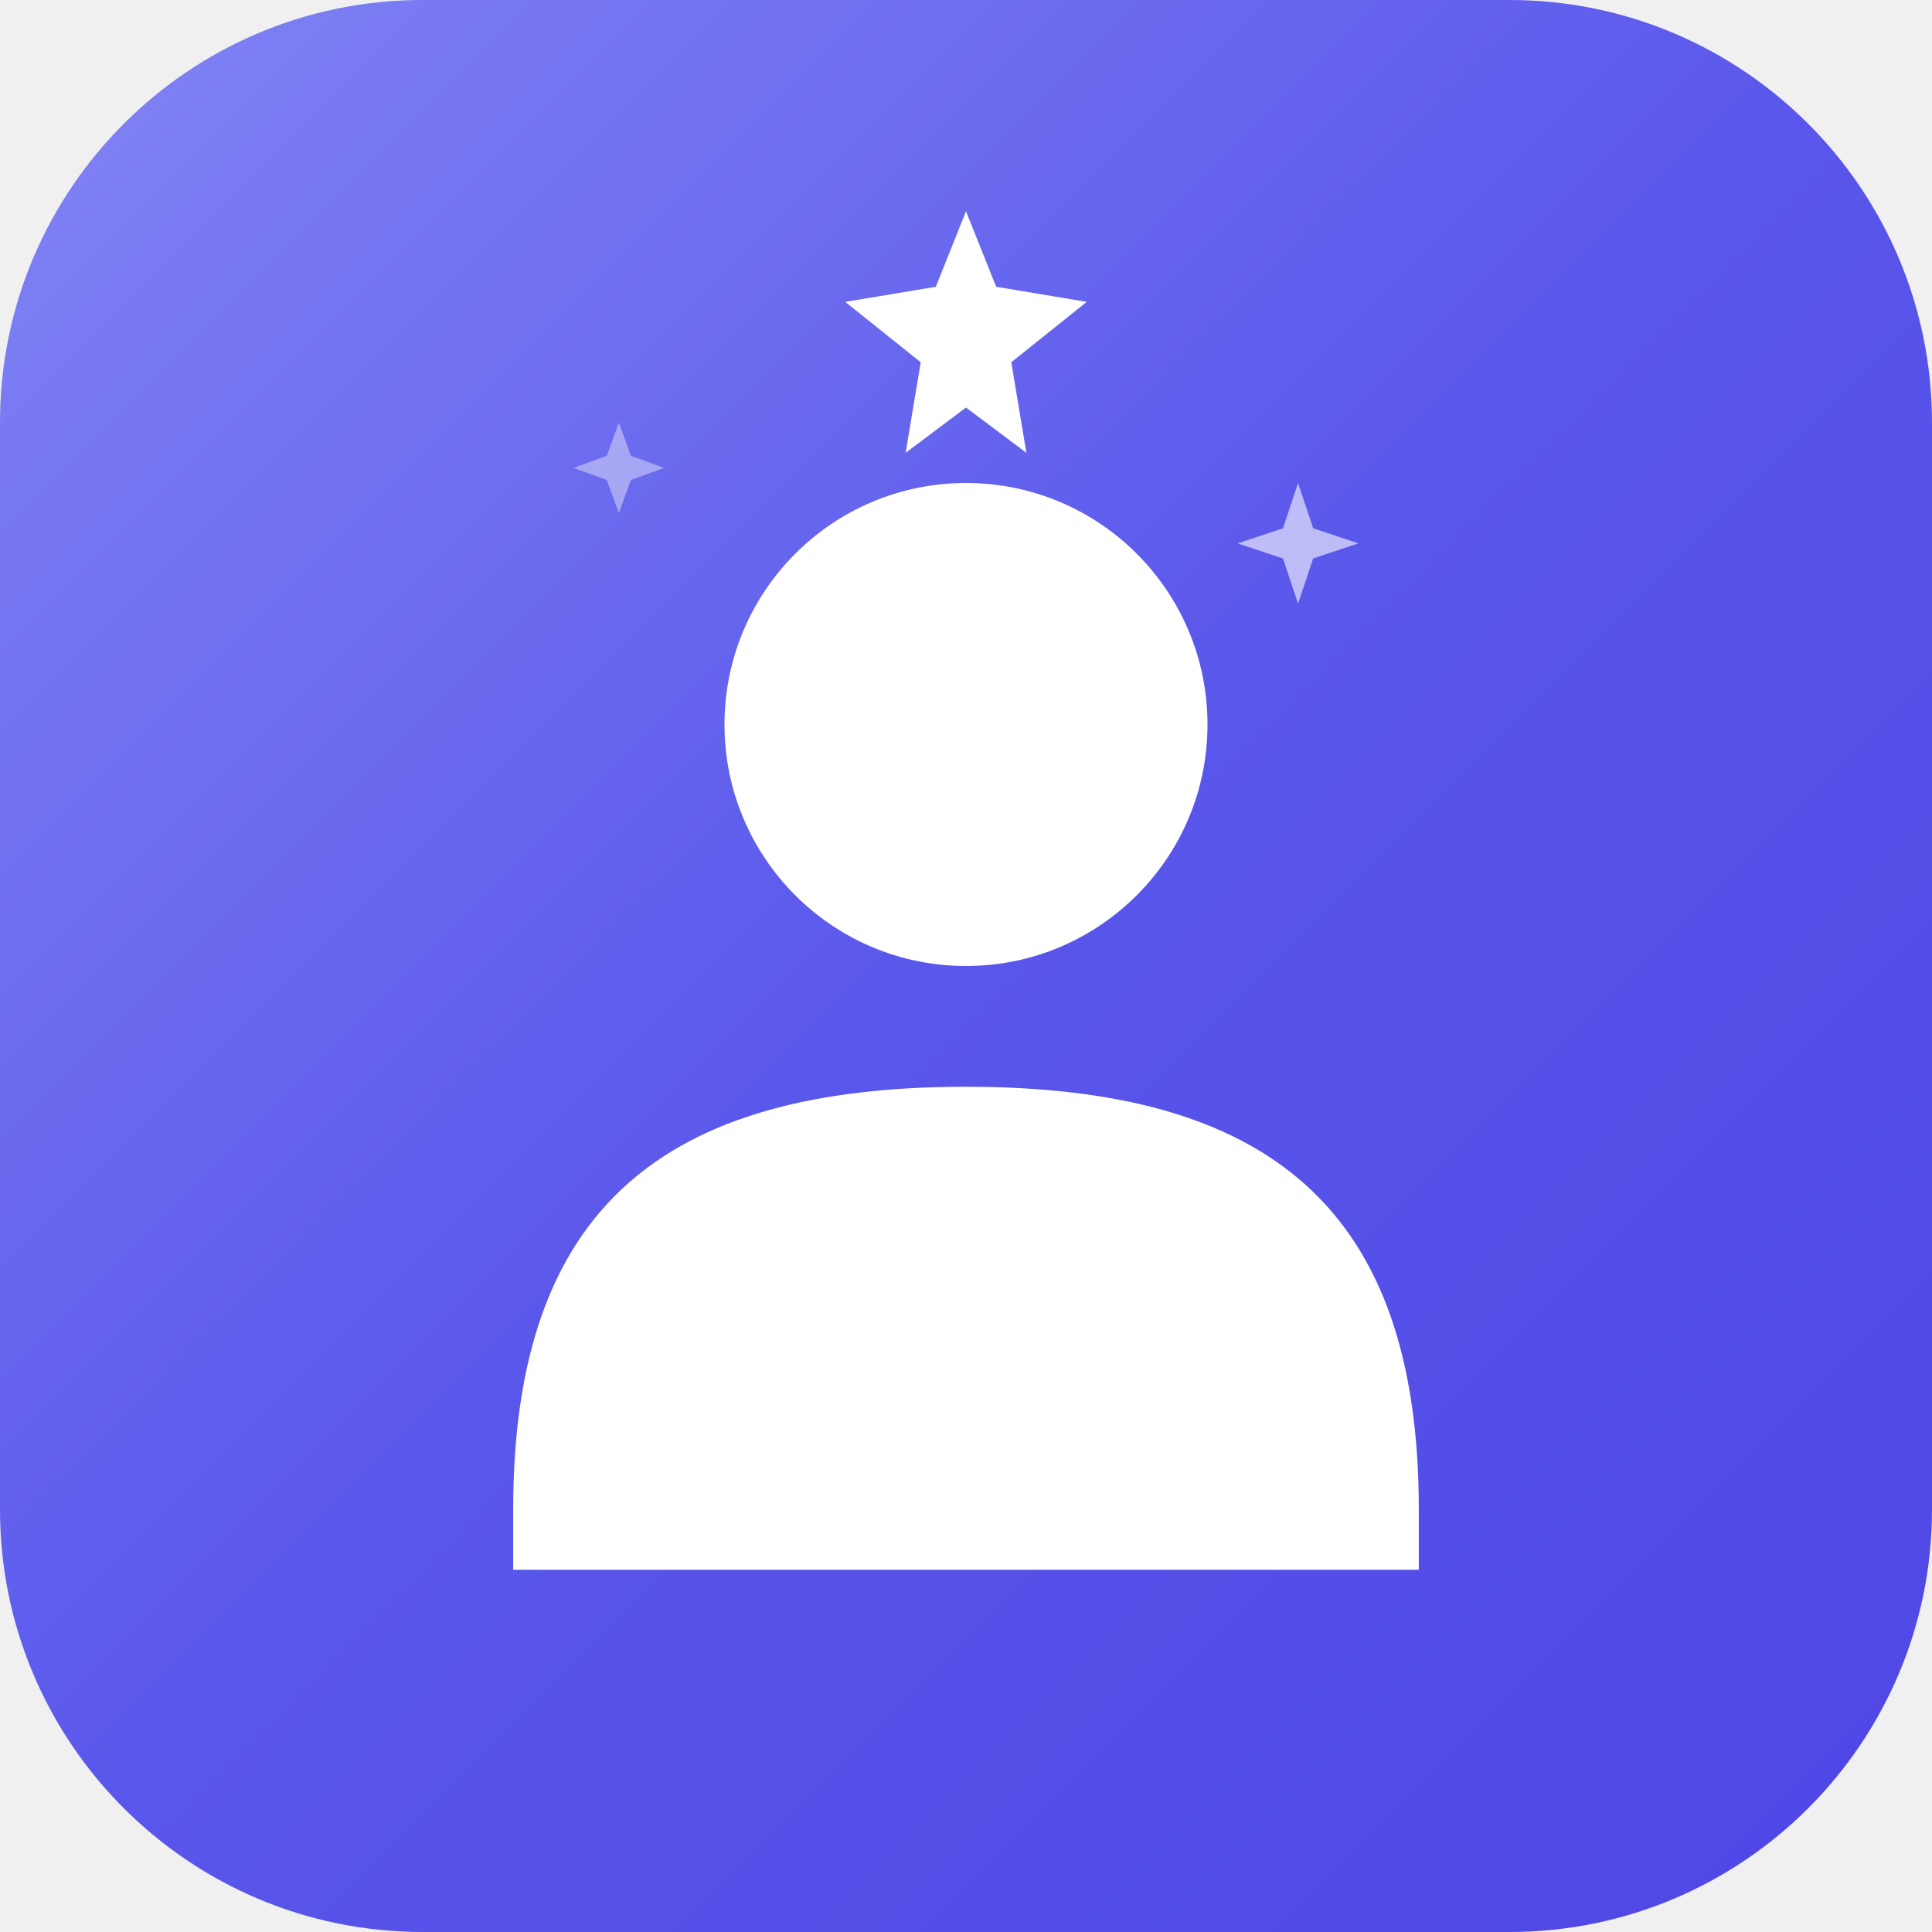
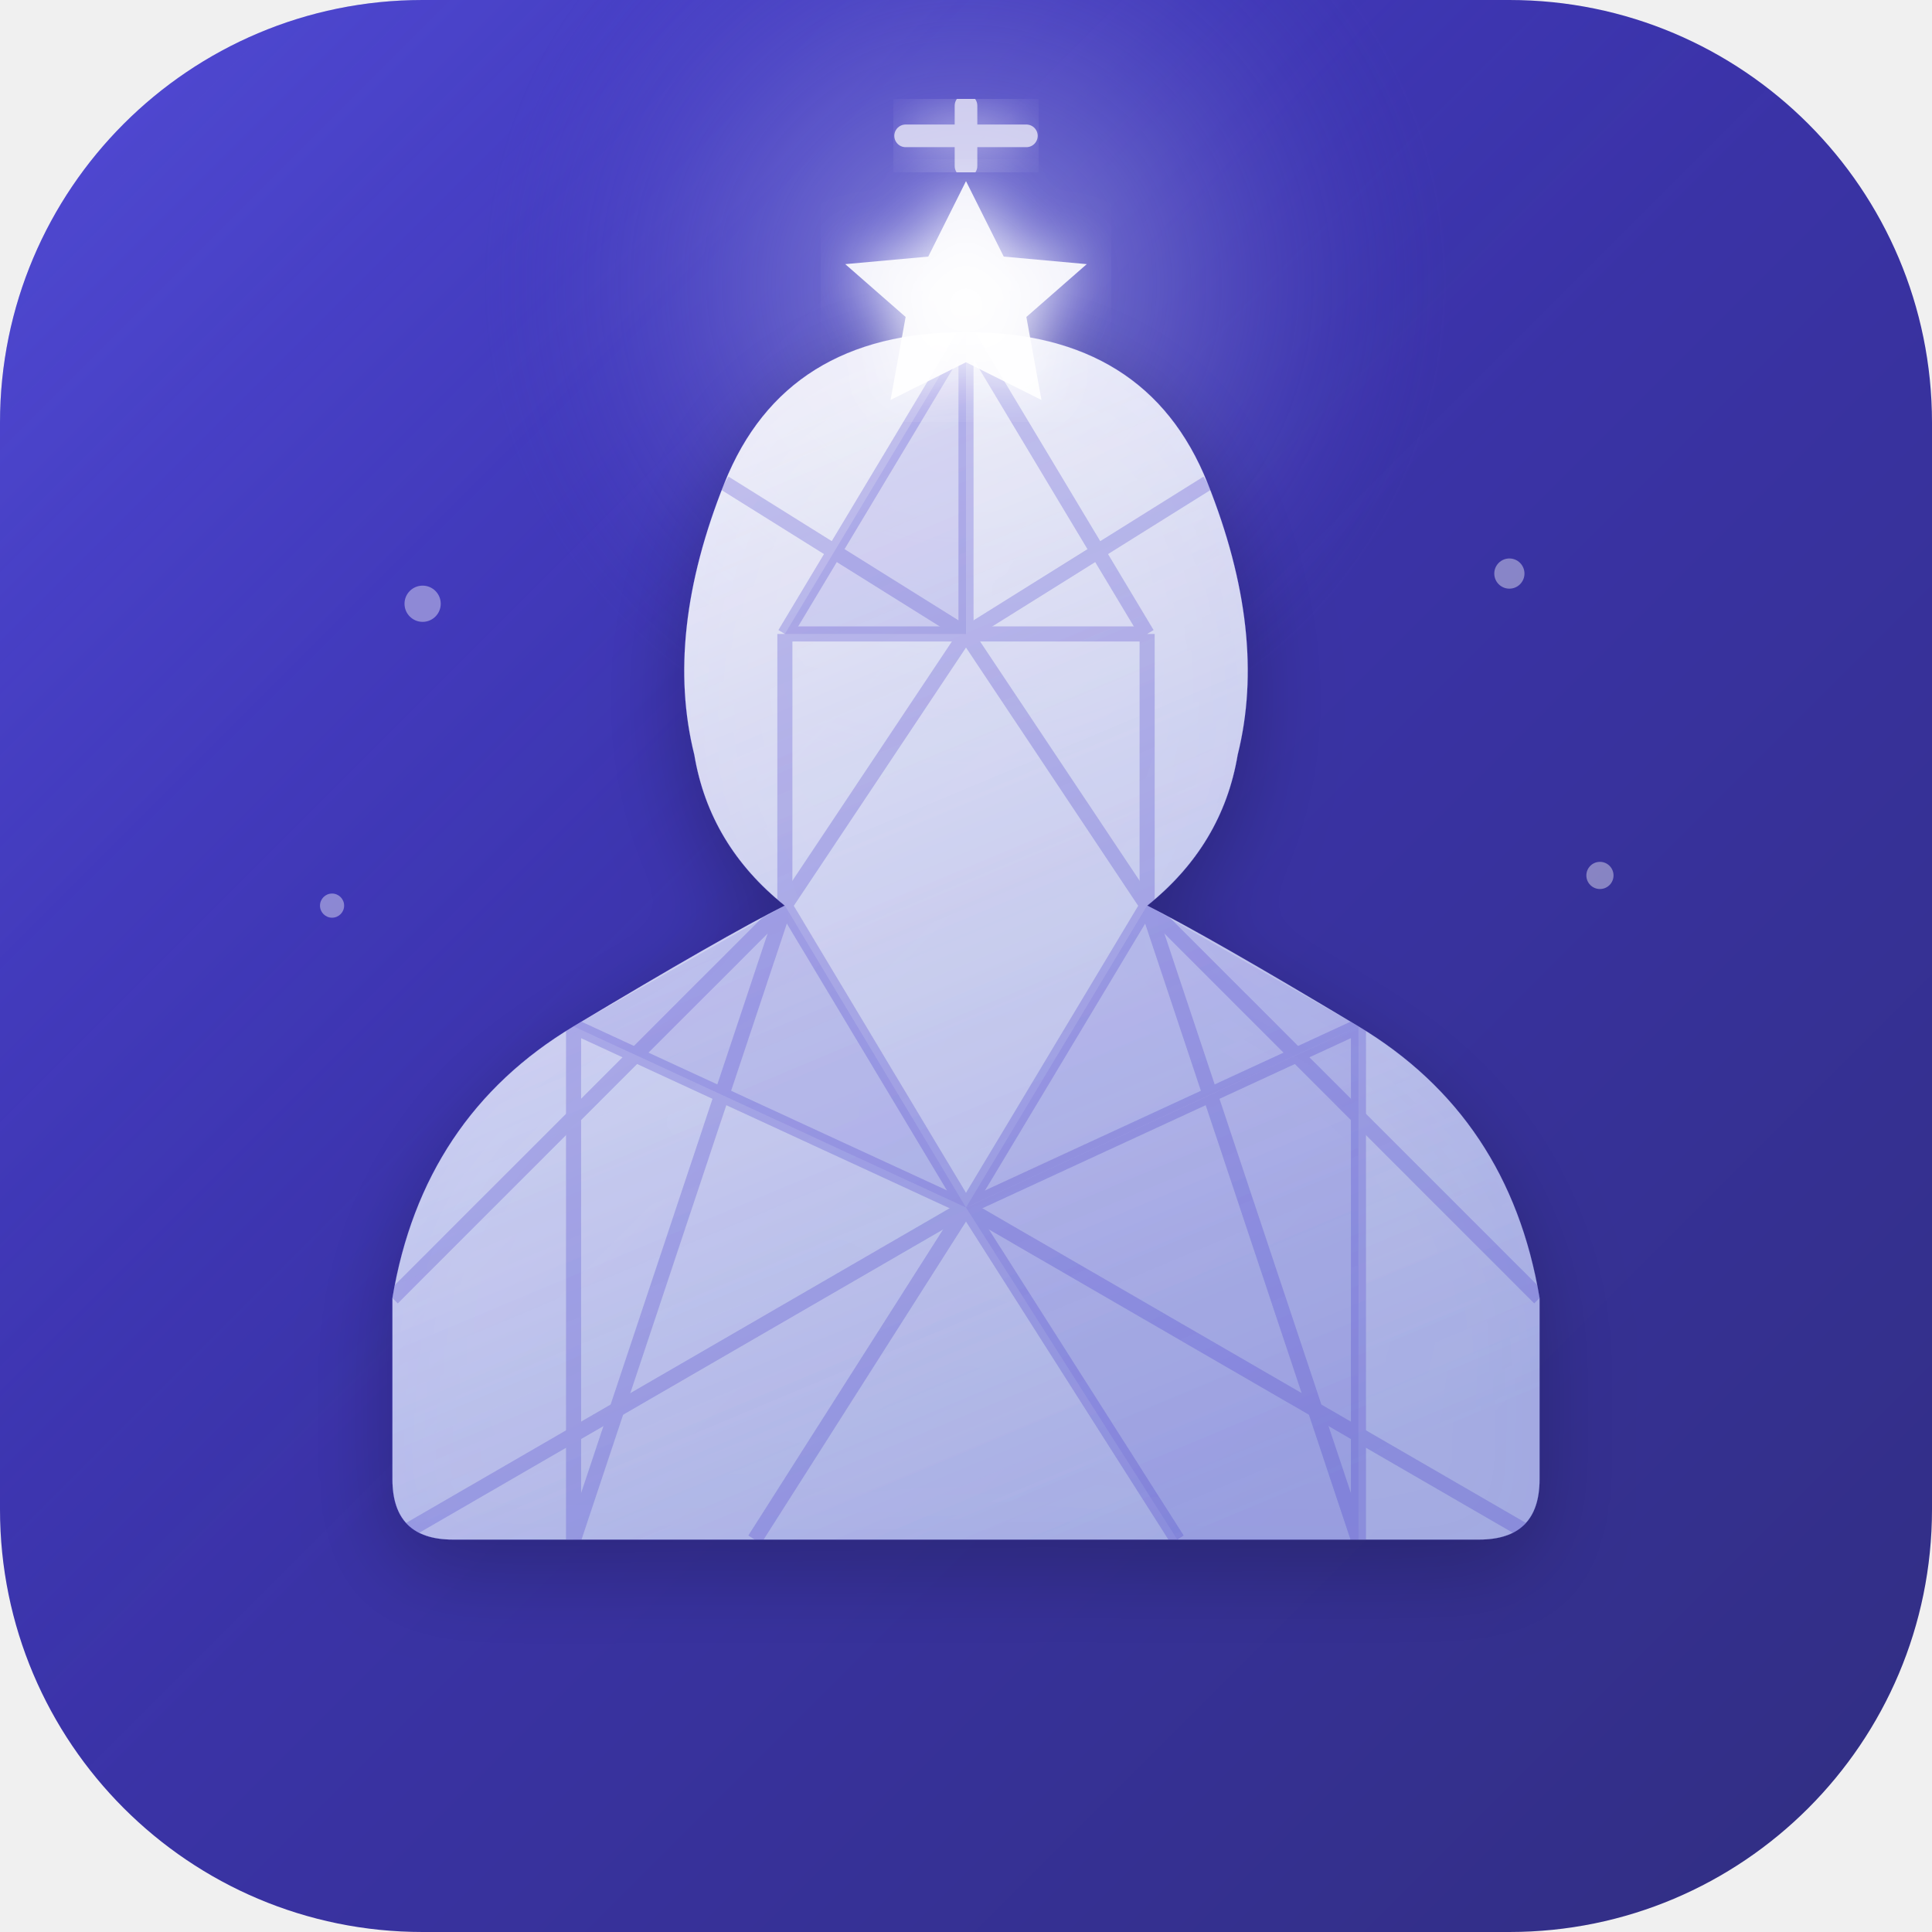
<svg xmlns="http://www.w3.org/2000/svg" viewBox="0 0 128 128" width="128" height="128">
  <defs>
-     <linearGradient id="bg" x1="0%" y1="0%" x2="100%" y2="100%">
-       <stop offset="0%" stop-color="#6366f1" />
-       <stop offset="100%" stop-color="#4f46e5" />
+     <linearGradient id="bg" x1="0" y1="0" x2="1" y2="1">
+       <stop offset="0%" stop-color="#4338ca" />
+       <stop offset="100%" stop-color="#312e81" />
    </linearGradient>
-     <linearGradient id="shine" x1="0%" y1="0%" x2="100%" y2="100%">
-       <stop offset="0%" stop-color="rgba(255,255,255,0.2)" />
-       <stop offset="50%" stop-color="rgba(255,255,255,0)" />
+     <linearGradient id="bg-sheen" x1="0" y1="0" x2="1" y2="1">
+       <stop offset="0%" stop-color="#818cf8" stop-opacity="0.25" />
+       <stop offset="50%" stop-color="#4338ca" stop-opacity="0" />
+       <stop offset="100%" stop-color="#312e81" stop-opacity="0" />
    </linearGradient>
+     <linearGradient id="gem-highlight" x1="0.3" y1="0" x2="0.7" y2="1">
+       <stop offset="0%" stop-color="#ffffff" stop-opacity="1" />
+       <stop offset="100%" stop-color="#c7d2fe" stop-opacity="0.8" />
+     </linearGradient>
+     <radialGradient id="crown-glow" cx="0.5" cy="0.15" r="0.25">
+       <stop offset="0%" stop-color="#e0e7ff" stop-opacity="0.5" />
+       <stop offset="100%" stop-color="#4338ca" stop-opacity="0" />
+     </radialGradient>
+     <clipPath id="silhouette-clip">
+       <path d="M64 22 Q52 22 48 32 Q44 42 46 50 Q47 56 52 60 Q48 62 38 68 Q28 74 26 86 L26 98 Q26 102 30 102 L98 102 Q102 102 102 98 L102 86 Q100 74 90 68 Q80 62 76 60 Q81 56 82 50 Q84 42 80 32 Q76 22 64 22 Z" />
+     </clipPath>
+     <filter id="shadow">
+       <feDropShadow dx="0" dy="2" stdDeviation="3" flood-opacity="0.3" />
+     </filter>
+     <filter id="glow">
+       <feGaussianBlur stdDeviation="2" result="blur" />
+       <feMerge>
+         <feMergeNode in="blur" />
+         <feMergeNode in="SourceGraphic" />
+       </feMerge>
+     </filter>
  </defs>
  <rect width="128" height="128" rx="28" fill="url(#bg)" />
-   <rect width="128" height="128" rx="28" fill="url(#shine)" />
-   <g fill="white">
-     <circle cx="64" cy="48" r="16" />
-     <path d="M34,100 C34,80 44,72 64,72 C84,72 94,80 94,100 L94,104 L34,104 Z" />
+   <rect width="128" height="128" rx="28" fill="url(#bg-sheen)" />
+   <rect width="128" height="128" rx="28" fill="url(#crown-glow)" />
+   <g filter="url(#shadow)">
+     <path d="M64 22 Q52 22 48 32 Q44 42 46 50 Q47 56 52 60 Q48 62 38 68 Q28 74 26 86 L26 98 Q26 102 30 102 L98 102 Q102 102 102 98 L102 86 Q100 74 90 68 Q80 62 76 60 Q81 56 82 50 Q84 42 80 32 Q76 22 64 22 Z" fill="url(#gem-highlight)" opacity="0.92" />
+     <g clip-path="url(#silhouette-clip)" opacity="0.25" stroke="#4338ca" stroke-width="1" fill="none">
+       <line x1="64" y1="22" x2="52" y2="42" />
+       <line x1="64" y1="22" x2="76" y2="42" />
+       <line x1="52" y1="42" x2="76" y2="42" />
+       <line x1="64" y1="22" x2="64" y2="42" />
+       <line x1="48" y1="32" x2="64" y2="42" />
+       <line x1="80" y1="32" x2="64" y2="42" />
+       <line x1="52" y1="42" x2="52" y2="60" />
+       <line x1="76" y1="42" x2="76" y2="60" />
+       <line x1="64" y1="42" x2="52" y2="60" />
+       <line x1="64" y1="42" x2="76" y2="60" />
+       <line x1="52" y1="60" x2="26" y2="86" />
+       <line x1="76" y1="60" x2="102" y2="86" />
+       <line x1="52" y1="60" x2="64" y2="80" />
+       <line x1="76" y1="60" x2="64" y2="80" />
+       <line x1="64" y1="80" x2="26" y2="102" />
+       <line x1="64" y1="80" x2="102" y2="102" />
+       <line x1="38" y1="68" x2="64" y2="80" />
+       <line x1="90" y1="68" x2="64" y2="80" />
+       <line x1="38" y1="68" x2="38" y2="102" />
+       <line x1="90" y1="68" x2="90" y2="102" />
+       <line x1="52" y1="60" x2="38" y2="102" />
+       <line x1="76" y1="60" x2="90" y2="102" />
+       <line x1="64" y1="80" x2="50" y2="102" />
+       <line x1="64" y1="80" x2="78" y2="102" />
+     </g>
+     <g clip-path="url(#silhouette-clip)" opacity="0.12" fill="#4338ca">
+       <polygon points="64,22 52,42 64,42" />
+       <polygon points="52,60 38,68 64,80" />
+       <polygon points="76,60 90,68 64,80" />
+       <polygon points="64,80 78,102 90,102 90,68" />
+     </g>
  </g>
-   <g fill="white" transform="translate(56, 14)">
-     <path d="M8,0 L10,5 L16,6 L11,10 L12,16 L8,13 L4,16 L5,10 L0,6 L6,5 Z" />
+   <g filter="url(#glow)">
+     <path d="M64 12 L66.5 17 L72 17.5 L68 21 L69 26.5 L64 24 L59 26.5 L60 21 L56 17.5 L61.5 17 Z" fill="#ffffff" opacity="0.9" />
  </g>
-   <g fill="white" opacity="0.6" transform="translate(82, 32)">
-     <path d="M4,0 L5,3 L8,4 L5,5 L4,8 L3,5 L0,4 L3,3 Z" />
+   <g filter="url(#glow)" opacity="0.7">
+     <line x1="64" y1="7" x2="64" y2="11" stroke="#ffffff" stroke-width="1.5" stroke-linecap="round" />
+     <line x1="60" y1="9" x2="68" y2="9" stroke="#ffffff" stroke-width="1.5" stroke-linecap="round" />
  </g>
-   <g fill="white" opacity="0.4" transform="translate(38, 28)">
-     <path d="M3,0 L3.8,2.2 L6,3 L3.8,3.8 L3,6 L2.2,3.8 L0,3 L2.2,2.2 Z" />
+   <g fill="#ffffff" opacity="0.4">
+     <circle cx="28" cy="40" r="1.2" />
+     <circle cx="100" cy="38" r="1" />
+     <circle cx="22" cy="60" r="0.8" />
+     <circle cx="106" cy="58" r="0.9" />
  </g>
</svg>
